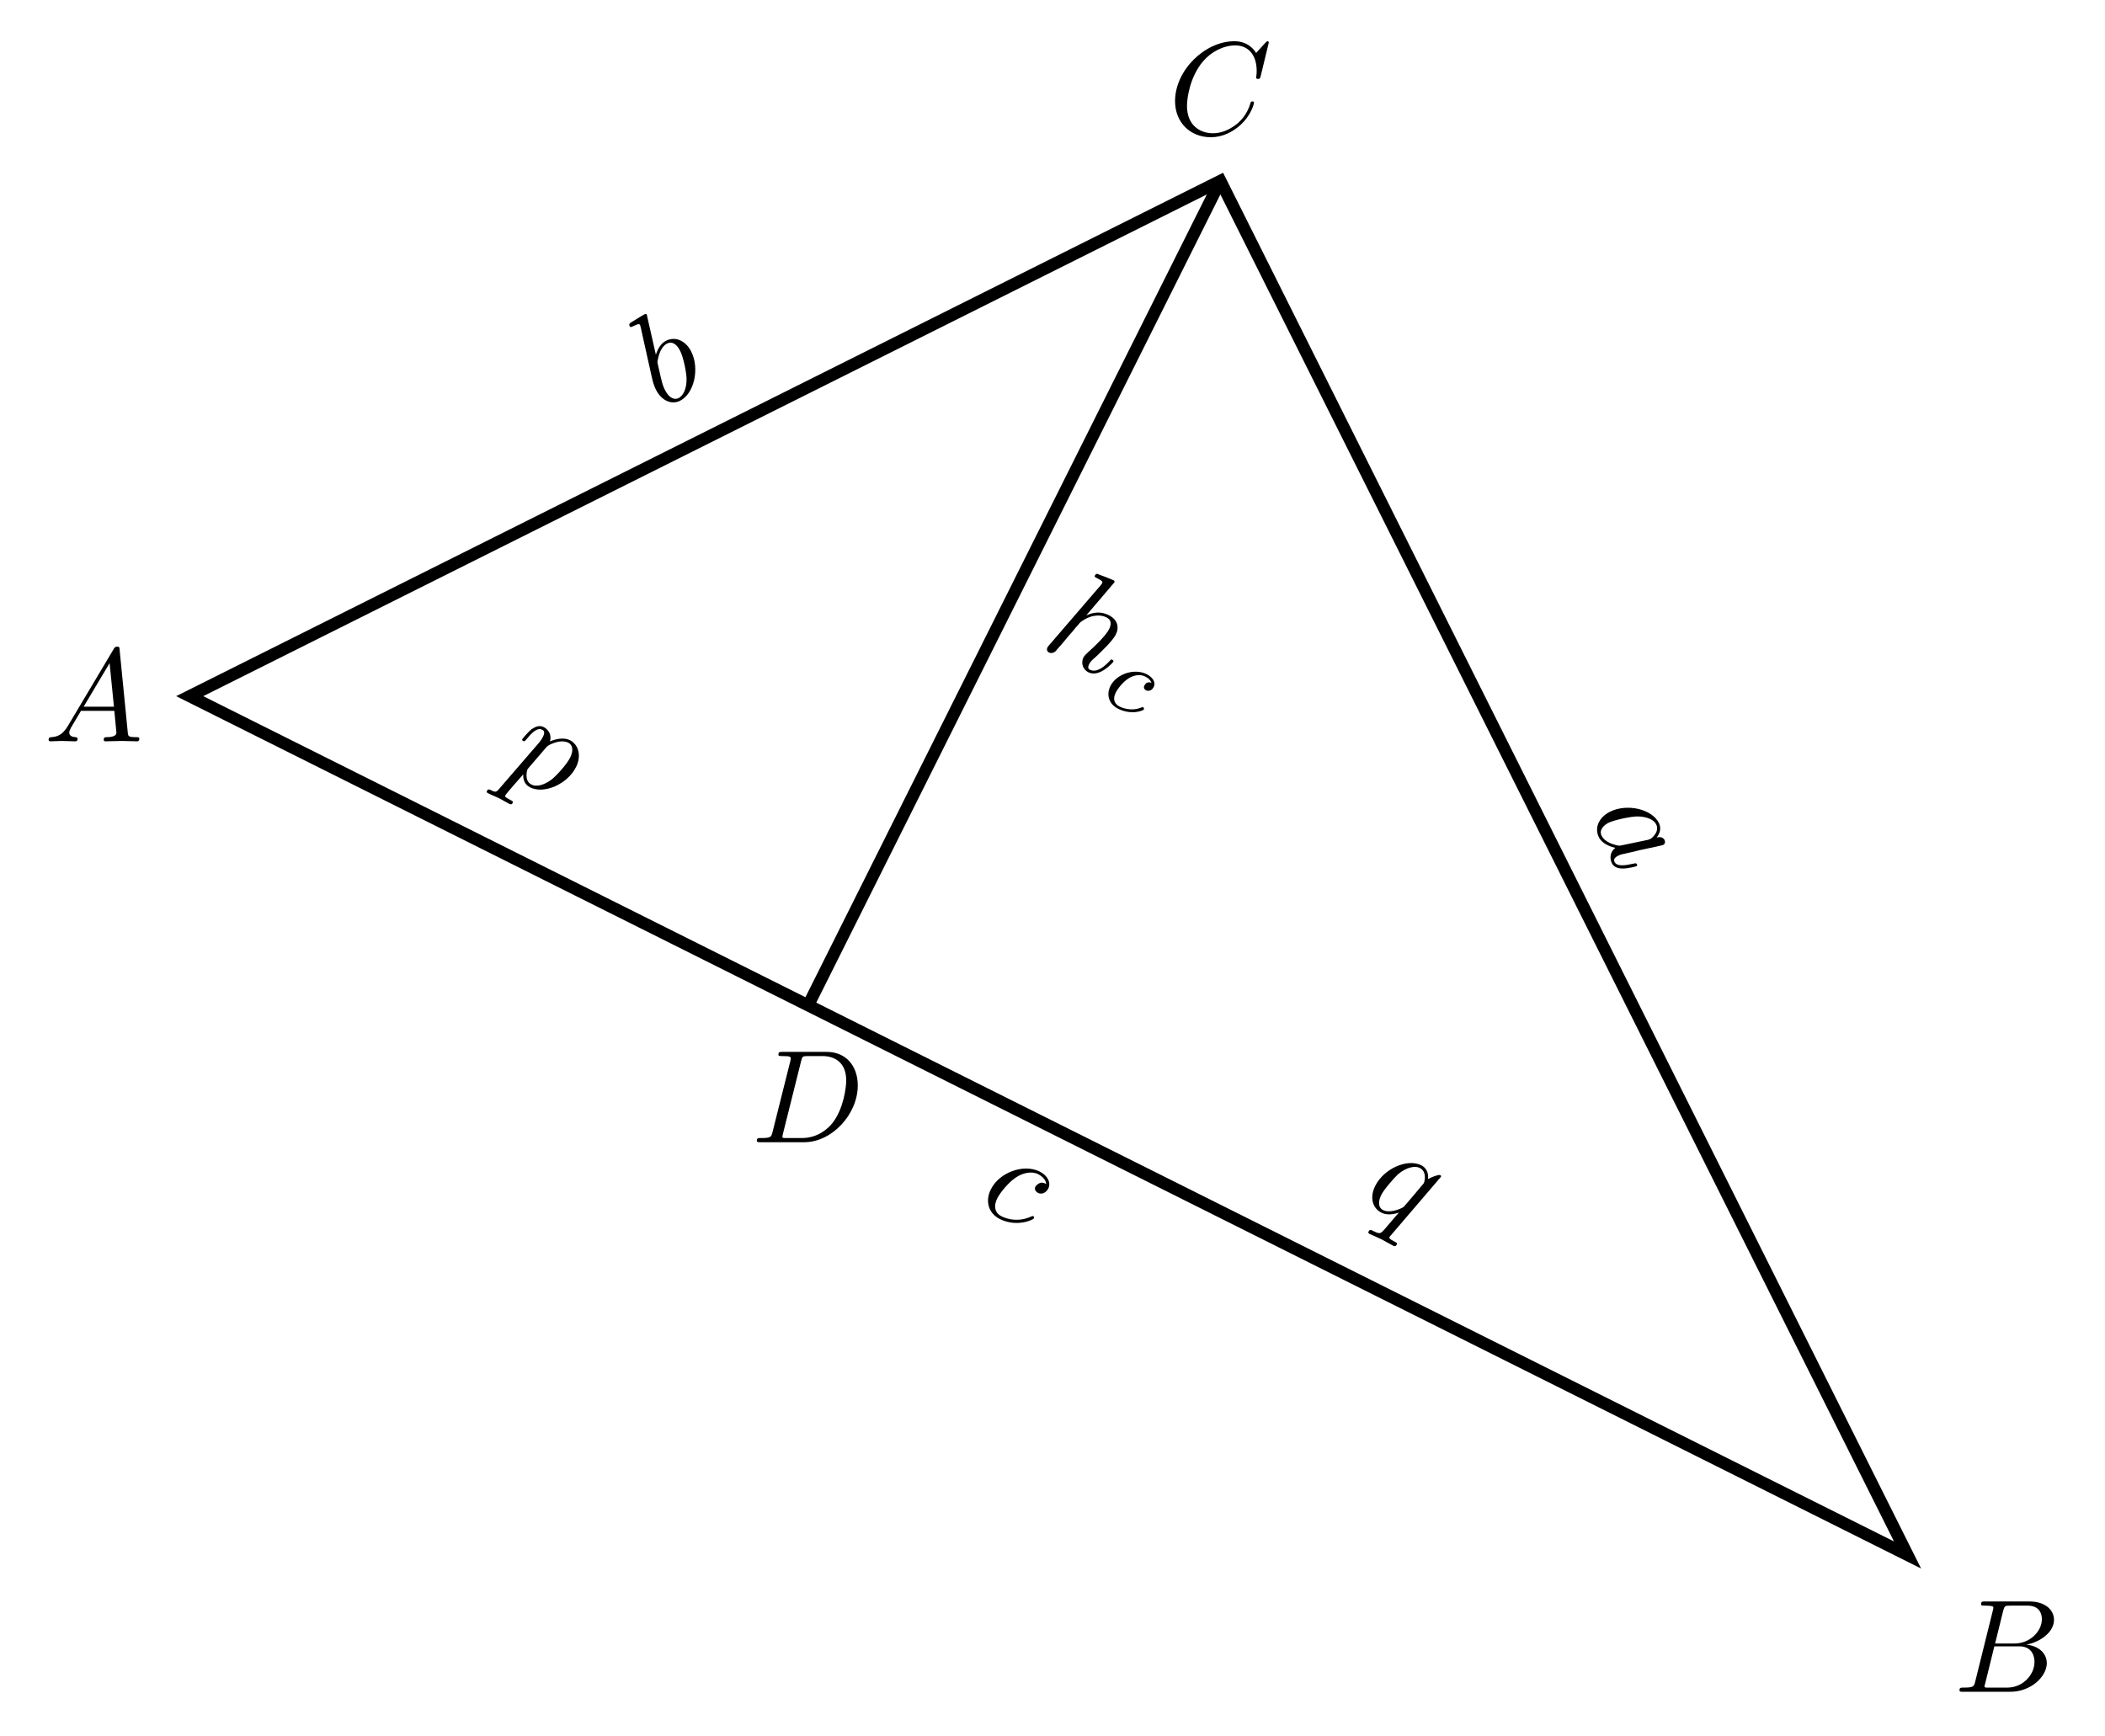
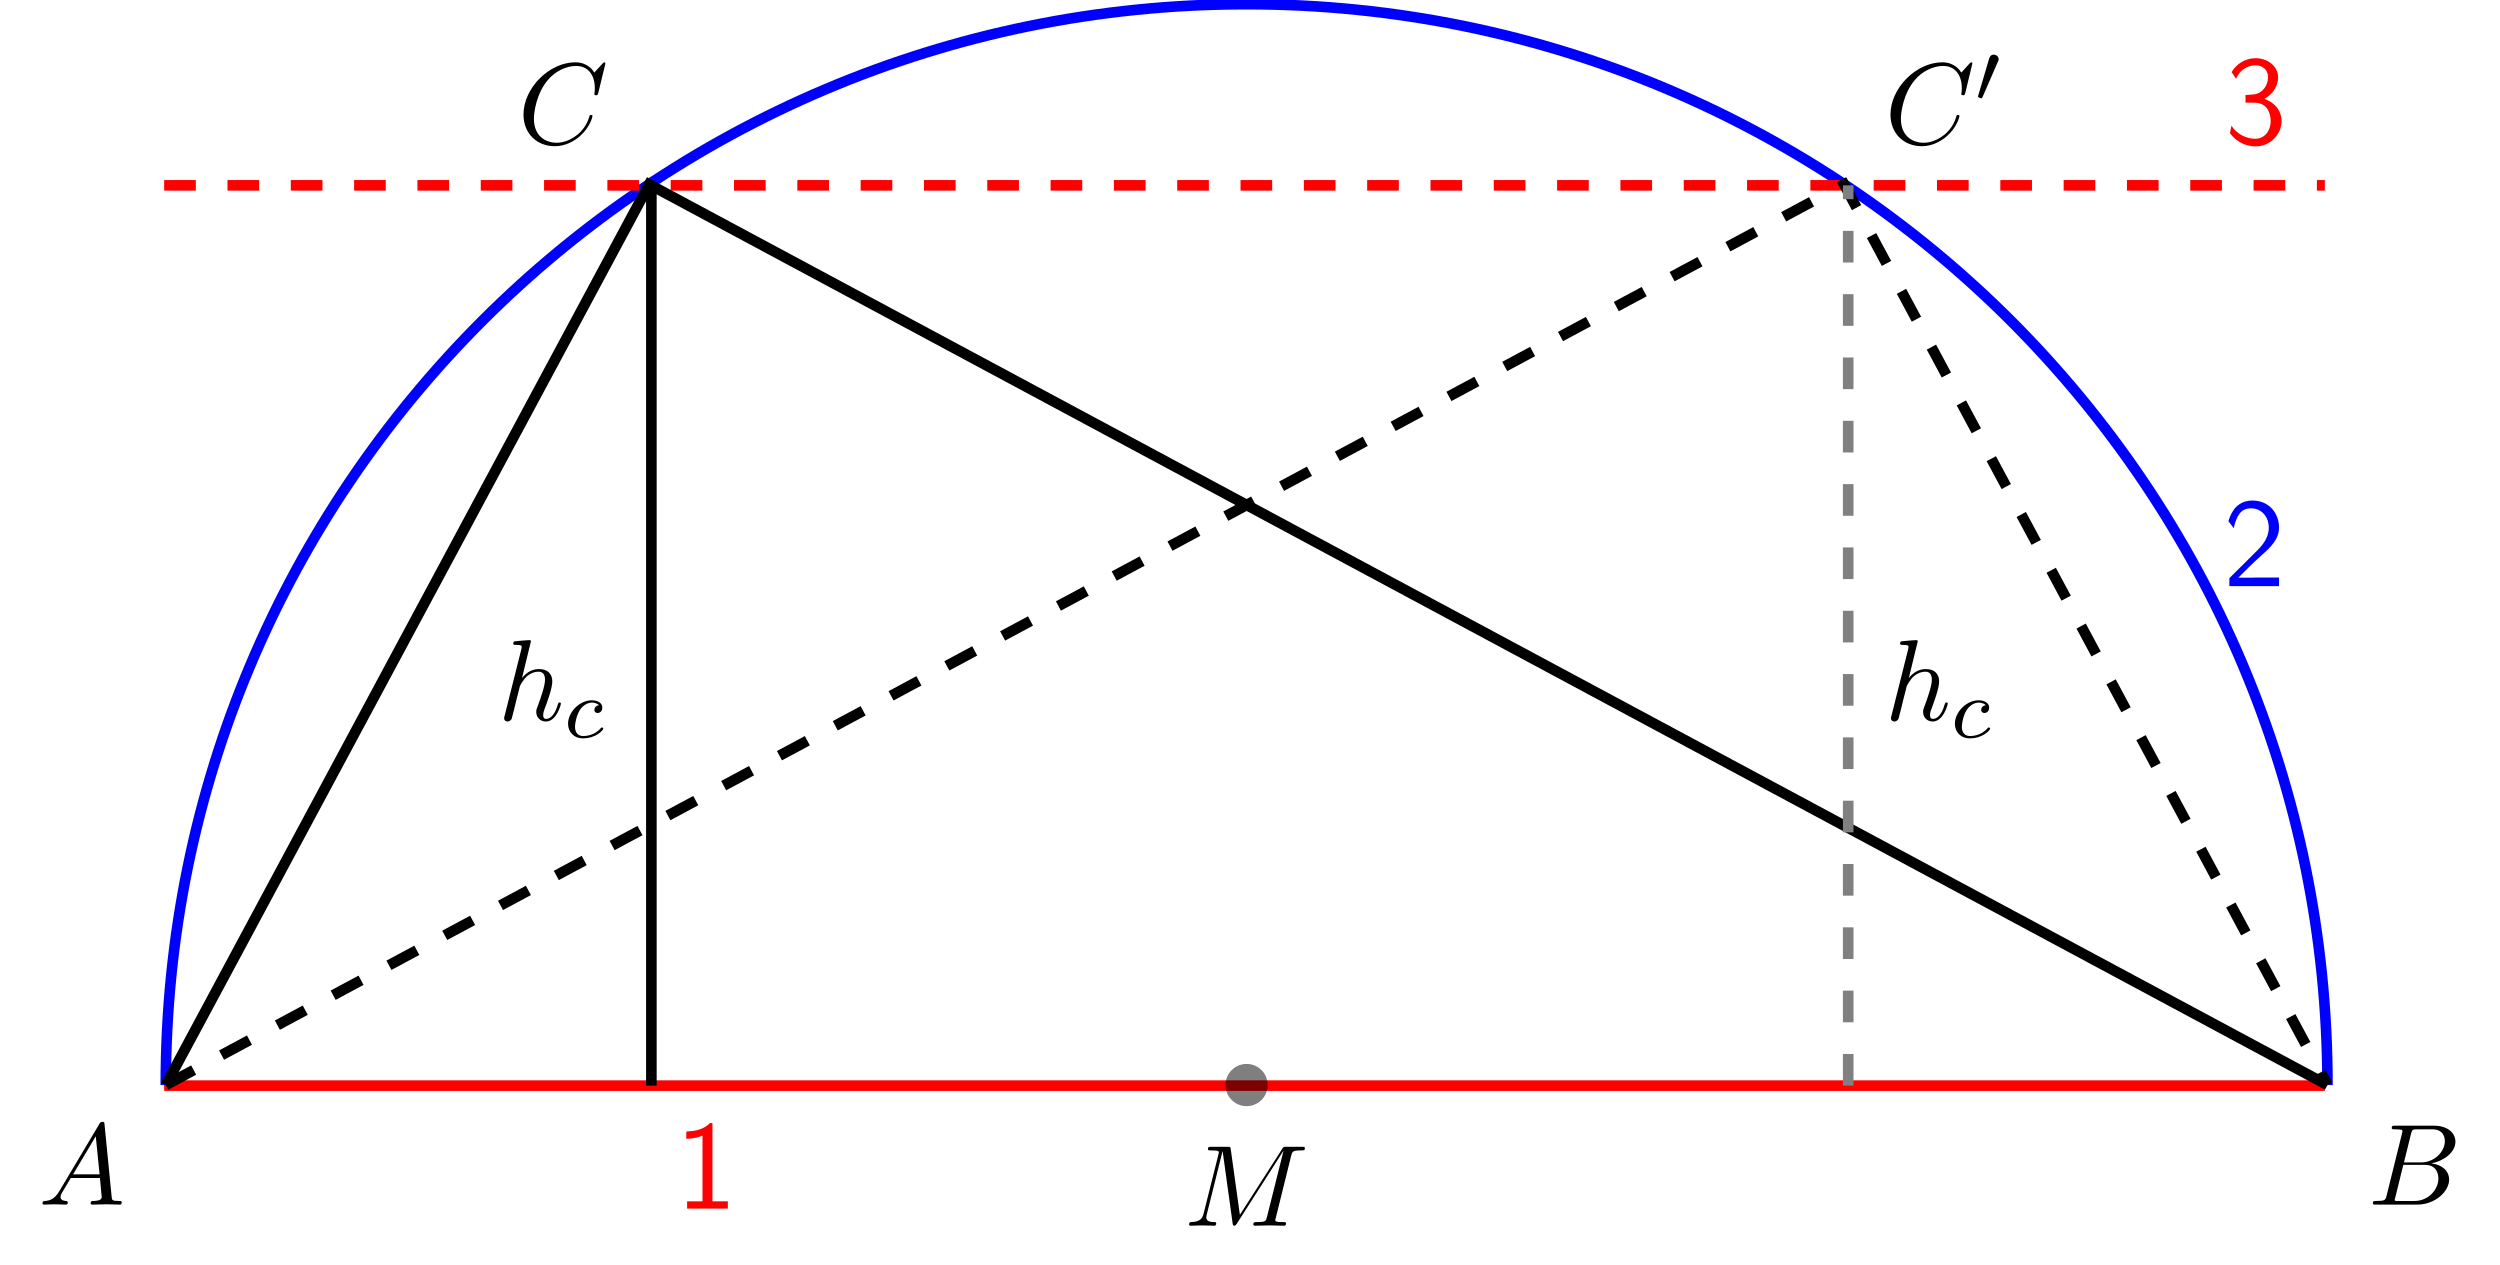
- <svg xmlns="http://www.w3.org/2000/svg" xmlns:xlink="http://www.w3.org/1999/xlink" width="173.678pt" height="143.237pt" viewBox="0 0 173.678 143.237" version="1.1">
+ <svg xmlns="http://www.w3.org/2000/svg" xmlns:xlink="http://www.w3.org/1999/xlink" width="236.04pt" height="119.364pt" viewBox="0 0 236.04 119.364" version="1.1">
  <defs>
    <g>
      <symbol overflow="visible" id="glyph0-0">
        <path style="stroke:none;" d="" />
      </symbol>
      <symbol overflow="visible" id="glyph0-1">
-         <path style="stroke:none;" d="M 8.281 -7.578 C 8.281 -7.609 8.266 -7.688 8.172 -7.688 C 8.141 -7.688 8.125 -7.672 8 -7.562 L 7.234 -6.719 C 7.141 -6.875 6.641 -7.688 5.438 -7.688 C 3 -7.688 0.547 -5.281 0.547 -2.75 C 0.547 -0.953 1.828 0.234 3.5 0.234 C 4.453 0.234 5.281 -0.203 5.859 -0.703 C 6.875 -1.594 7.062 -2.578 7.062 -2.625 C 7.062 -2.719 6.953 -2.719 6.922 -2.719 C 6.859 -2.719 6.812 -2.703 6.781 -2.625 C 6.688 -2.297 6.438 -1.531 5.688 -0.891 C 4.922 -0.281 4.25 -0.094 3.672 -0.094 C 2.688 -0.094 1.531 -0.672 1.531 -2.359 C 1.531 -2.984 1.766 -4.75 2.859 -6.031 C 3.516 -6.812 4.547 -7.344 5.516 -7.344 C 6.625 -7.344 7.281 -6.516 7.281 -5.25 C 7.281 -4.812 7.234 -4.797 7.234 -4.688 C 7.234 -4.578 7.359 -4.578 7.406 -4.578 C 7.547 -4.578 7.547 -4.609 7.609 -4.797 Z " />
+         <path style="stroke:none;" d="M 1.953 -1.25 C 1.516 -0.531 1.094 -0.375 0.609 -0.344 C 0.484 -0.328 0.375 -0.328 0.375 -0.125 C 0.375 -0.047 0.438 0 0.531 0 C 0.812 0 1.156 -0.031 1.469 -0.031 C 1.828 -0.031 2.203 0 2.547 0 C 2.625 0 2.766 0 2.766 -0.203 C 2.766 -0.328 2.656 -0.344 2.578 -0.344 C 2.328 -0.359 2.078 -0.453 2.078 -0.719 C 2.078 -0.844 2.141 -0.969 2.219 -1.125 L 3.047 -2.516 L 5.797 -2.516 C 5.812 -2.297 5.969 -0.812 5.969 -0.703 C 5.969 -0.375 5.406 -0.344 5.188 -0.344 C 5.031 -0.344 4.922 -0.344 4.922 -0.125 C 4.922 0 5.047 0 5.078 0 C 5.516 0 5.984 -0.031 6.438 -0.031 C 6.703 -0.031 7.391 0 7.672 0 C 7.734 0 7.859 0 7.859 -0.219 C 7.859 -0.344 7.75 -0.344 7.609 -0.344 C 6.938 -0.344 6.938 -0.422 6.906 -0.734 L 6.234 -7.547 C 6.219 -7.766 6.219 -7.812 6.031 -7.812 C 5.859 -7.812 5.812 -7.734 5.75 -7.625 Z M 3.266 -2.859 L 5.406 -6.453 L 5.766 -2.859 Z " />
      </symbol>
      <symbol overflow="visible" id="glyph0-2">
        <path style="stroke:none;" d="M 1.75 -0.844 C 1.641 -0.422 1.609 -0.344 0.75 -0.344 C 0.562 -0.344 0.453 -0.344 0.453 -0.125 C 0.453 0 0.562 0 0.75 0 L 4.641 0 C 6.375 0 7.656 -1.281 7.656 -2.359 C 7.656 -3.141 7.031 -3.781 5.969 -3.891 C 7.094 -4.094 8.25 -4.906 8.25 -5.938 C 8.25 -6.75 7.531 -7.453 6.219 -7.453 L 2.547 -7.453 C 2.344 -7.453 2.234 -7.453 2.234 -7.234 C 2.234 -7.109 2.328 -7.109 2.547 -7.109 C 2.562 -7.109 2.766 -7.109 2.953 -7.094 C 3.156 -7.062 3.25 -7.062 3.25 -6.922 C 3.25 -6.875 3.234 -6.844 3.203 -6.703 Z M 3.391 -3.984 L 4.062 -6.703 C 4.172 -7.078 4.188 -7.109 4.656 -7.109 L 6.062 -7.109 C 7.031 -7.109 7.25 -6.469 7.25 -5.984 C 7.25 -5.031 6.312 -3.984 4.984 -3.984 Z M 2.906 -0.344 C 2.75 -0.344 2.719 -0.344 2.656 -0.344 C 2.547 -0.359 2.516 -0.375 2.516 -0.453 C 2.516 -0.484 2.516 -0.516 2.578 -0.703 L 3.328 -3.75 L 5.391 -3.75 C 6.438 -3.75 6.641 -2.938 6.641 -2.469 C 6.641 -1.391 5.672 -0.344 4.391 -0.344 Z " />
      </symbol>
      <symbol overflow="visible" id="glyph0-3">
-         <path style="stroke:none;" d="M 1.953 -1.25 C 1.516 -0.531 1.094 -0.375 0.609 -0.344 C 0.484 -0.328 0.375 -0.328 0.375 -0.125 C 0.375 -0.047 0.438 0 0.531 0 C 0.812 0 1.156 -0.031 1.469 -0.031 C 1.828 -0.031 2.203 0 2.547 0 C 2.625 0 2.766 0 2.766 -0.203 C 2.766 -0.328 2.656 -0.344 2.578 -0.344 C 2.328 -0.359 2.078 -0.453 2.078 -0.719 C 2.078 -0.844 2.141 -0.969 2.219 -1.125 L 3.047 -2.516 L 5.797 -2.516 C 5.812 -2.297 5.969 -0.812 5.969 -0.703 C 5.969 -0.375 5.406 -0.344 5.188 -0.344 C 5.031 -0.344 4.922 -0.344 4.922 -0.125 C 4.922 0 5.047 0 5.078 0 C 5.516 0 5.984 -0.031 6.438 -0.031 C 6.703 -0.031 7.391 0 7.672 0 C 7.734 0 7.859 0 7.859 -0.219 C 7.859 -0.344 7.75 -0.344 7.609 -0.344 C 6.938 -0.344 6.938 -0.422 6.906 -0.734 L 6.234 -7.547 C 6.219 -7.766 6.219 -7.812 6.031 -7.812 C 5.859 -7.812 5.812 -7.734 5.75 -7.625 Z M 3.266 -2.859 L 5.406 -6.453 L 5.766 -2.859 Z " />
+         <path style="stroke:none;" d="M 10.094 -6.609 C 10.203 -7 10.219 -7.109 11.031 -7.109 C 11.281 -7.109 11.391 -7.109 11.391 -7.328 C 11.391 -7.453 11.281 -7.453 11.094 -7.453 L 9.656 -7.453 C 9.375 -7.453 9.359 -7.453 9.234 -7.234 L 5.25 -1.031 L 4.391 -7.203 C 4.359 -7.453 4.344 -7.453 4.062 -7.453 L 2.562 -7.453 C 2.359 -7.453 2.234 -7.453 2.234 -7.234 C 2.234 -7.109 2.328 -7.109 2.547 -7.109 C 2.688 -7.109 2.891 -7.094 3.016 -7.094 C 3.203 -7.062 3.266 -7.031 3.266 -6.922 C 3.266 -6.875 3.25 -6.844 3.219 -6.703 L 1.828 -1.156 C 1.719 -0.719 1.531 -0.375 0.656 -0.344 C 0.594 -0.344 0.453 -0.328 0.453 -0.125 C 0.453 -0.031 0.531 0 0.609 0 C 0.953 0 1.344 -0.031 1.703 -0.031 C 2.078 -0.031 2.469 0 2.828 0 C 2.875 0 3.016 0 3.016 -0.219 C 3.016 -0.344 2.906 -0.344 2.828 -0.344 C 2.203 -0.344 2.078 -0.562 2.078 -0.812 C 2.078 -0.891 2.094 -0.953 2.125 -1.062 L 3.609 -7.016 L 3.625 -7.016 L 4.562 -0.25 C 4.578 -0.125 4.594 0 4.719 0 C 4.844 0 4.906 -0.125 4.969 -0.203 L 9.375 -7.094 L 7.812 -0.844 C 7.703 -0.422 7.688 -0.344 6.828 -0.344 C 6.641 -0.344 6.516 -0.344 6.516 -0.125 C 6.516 0 6.656 0 6.688 0 C 6.984 0 7.734 -0.031 8.031 -0.031 C 8.484 -0.031 8.953 0 9.406 0 C 9.469 0 9.609 0 9.609 -0.219 C 9.609 -0.344 9.516 -0.344 9.297 -0.344 C 8.906 -0.344 8.594 -0.344 8.594 -0.531 C 8.594 -0.578 8.594 -0.594 8.656 -0.797 Z " />
      </symbol>
      <symbol overflow="visible" id="glyph0-4">
-         <path style="stroke:none;" d="M 1.734 -0.844 C 1.625 -0.422 1.609 -0.344 0.734 -0.344 C 0.562 -0.344 0.438 -0.344 0.438 -0.125 C 0.438 0 0.531 0 0.734 0 L 4.359 0 C 6.625 0 8.766 -2.297 8.766 -4.688 C 8.766 -6.234 7.844 -7.453 6.203 -7.453 L 2.547 -7.453 C 2.328 -7.453 2.219 -7.453 2.219 -7.234 C 2.219 -7.109 2.312 -7.109 2.531 -7.109 C 2.672 -7.109 2.875 -7.094 3 -7.094 C 3.172 -7.062 3.234 -7.031 3.234 -6.922 C 3.234 -6.875 3.234 -6.844 3.203 -6.703 Z M 4.094 -6.703 C 4.188 -7.078 4.203 -7.109 4.672 -7.109 L 5.844 -7.109 C 6.922 -7.109 7.812 -6.531 7.812 -5.094 C 7.812 -4.562 7.609 -2.766 6.672 -1.578 C 6.359 -1.172 5.5 -0.344 4.156 -0.344 L 2.922 -0.344 C 2.766 -0.344 2.75 -0.344 2.688 -0.344 C 2.578 -0.359 2.547 -0.375 2.547 -0.453 C 2.547 -0.484 2.547 -0.516 2.594 -0.703 Z " />
+         <path style="stroke:none;" d="M 3.125 -7.453 C 3.125 -7.453 3.125 -7.562 2.984 -7.562 C 2.734 -7.562 1.938 -7.484 1.656 -7.453 C 1.578 -7.453 1.453 -7.438 1.453 -7.234 C 1.453 -7.109 1.547 -7.109 1.719 -7.109 C 2.234 -7.109 2.25 -7.031 2.25 -6.922 L 2.219 -6.703 L 0.641 -0.422 C 0.594 -0.266 0.594 -0.25 0.594 -0.188 C 0.594 0.062 0.812 0.125 0.922 0.125 C 1.094 0.125 1.266 -0.016 1.312 -0.156 L 1.531 -1 L 1.766 -1.969 C 1.828 -2.219 1.891 -2.453 1.953 -2.703 C 1.969 -2.766 2.062 -3.125 2.078 -3.203 C 2.109 -3.297 2.438 -3.906 2.812 -4.203 C 3.047 -4.375 3.391 -4.578 3.859 -4.578 C 4.328 -4.578 4.453 -4.203 4.453 -3.812 C 4.453 -3.234 4.031 -2.047 3.781 -1.375 C 3.688 -1.125 3.625 -1 3.625 -0.781 C 3.625 -0.266 4.016 0.125 4.531 0.125 C 5.547 0.125 5.953 -1.469 5.953 -1.562 C 5.953 -1.672 5.859 -1.672 5.828 -1.672 C 5.719 -1.672 5.719 -1.641 5.656 -1.469 C 5.5 -0.891 5.141 -0.125 4.547 -0.125 C 4.359 -0.125 4.281 -0.234 4.281 -0.484 C 4.281 -0.75 4.391 -1.016 4.484 -1.25 C 4.656 -1.719 5.141 -3.016 5.141 -3.656 C 5.141 -4.359 4.719 -4.828 3.891 -4.828 C 3.203 -4.828 2.688 -4.484 2.281 -3.984 Z " />
+       </symbol>
+       <symbol overflow="visible" id="glyph0-5">
+         <path style="stroke:none;" d="M 8.281 -7.578 C 8.281 -7.609 8.266 -7.688 8.172 -7.688 C 8.141 -7.688 8.125 -7.672 8 -7.562 L 7.234 -6.719 C 7.141 -6.875 6.641 -7.688 5.438 -7.688 C 3 -7.688 0.547 -5.281 0.547 -2.75 C 0.547 -0.953 1.828 0.234 3.5 0.234 C 4.453 0.234 5.281 -0.203 5.859 -0.703 C 6.875 -1.594 7.062 -2.578 7.062 -2.625 C 7.062 -2.719 6.953 -2.719 6.922 -2.719 C 6.859 -2.719 6.812 -2.703 6.781 -2.625 C 6.688 -2.297 6.438 -1.531 5.688 -0.891 C 4.922 -0.281 4.25 -0.094 3.672 -0.094 C 2.688 -0.094 1.531 -0.672 1.531 -2.359 C 1.531 -2.984 1.766 -4.75 2.859 -6.031 C 3.516 -6.812 4.547 -7.344 5.516 -7.344 C 6.625 -7.344 7.281 -6.516 7.281 -5.25 C 7.281 -4.812 7.234 -4.797 7.234 -4.688 C 7.234 -4.578 7.359 -4.578 7.406 -4.578 C 7.547 -4.578 7.547 -4.609 7.609 -4.797 Z " />
      </symbol>
      <symbol overflow="visible" id="glyph1-0">
        <path style="stroke:none;" d="" />
      </symbol>
      <symbol overflow="visible" id="glyph1-1">
-         <path style="stroke:none;" d="M 5.5 1.797 C 5.781 1.438 5.906 1.031 5.688 0.578 C 5.109 -0.562 3.078 -1.047 1.656 -0.344 C 0.734 0.125 0.359 0.984 0.734 1.75 C 0.828 1.953 1.125 2.406 2.094 2.641 C 1.719 2.922 1.578 3.438 1.812 3.906 C 1.984 4.234 2.312 4.344 2.719 4.344 C 3.156 4.344 3.812 4.172 3.828 4.156 C 3.938 4.109 3.891 4.016 3.875 3.984 C 3.812 3.891 3.766 3.906 3.609 3.938 C 2.906 4.094 2.234 4.203 2.031 3.797 C 1.906 3.547 2.141 3.375 2.344 3.281 C 2.547 3.172 2.656 3.172 3.125 3.062 C 3.594 2.953 3.703 2.938 4.109 2.828 L 5.641 2.5 C 5.969 2.422 5.984 2.422 6.031 2.406 C 6.203 2.312 6.234 2.156 6.156 1.984 C 6.031 1.75 5.734 1.703 5.5 1.797 Z M 2.656 2.422 C 2.453 2.469 2.438 2.469 2.203 2.422 C 1.453 2.25 1.109 1.922 0.969 1.641 C 0.719 1.156 1.172 0.75 1.547 0.562 C 2.047 0.328 3.422 0.031 3.969 0.047 C 4.703 0.062 5.281 0.312 5.469 0.703 C 5.781 1.328 5.062 1.859 5.016 1.891 C 4.953 1.922 4.859 1.938 4.828 1.969 Z " />
+         <path style="stroke:none;" d="M 3.266 -3.047 C 2.938 -3.016 2.828 -2.766 2.828 -2.609 C 2.828 -2.375 3.031 -2.312 3.141 -2.312 C 3.172 -2.312 3.578 -2.344 3.578 -2.828 C 3.578 -3.312 3.062 -3.516 2.578 -3.516 C 1.453 -3.516 0.344 -2.422 0.344 -1.297 C 0.344 -0.547 0.875 0.078 1.75 0.078 C 3.016 0.078 3.672 -0.719 3.672 -0.828 C 3.672 -0.906 3.594 -0.953 3.547 -0.953 C 3.5 -0.953 3.469 -0.938 3.438 -0.891 C 2.812 -0.141 1.906 -0.141 1.766 -0.141 C 1.344 -0.141 1 -0.406 1 -1.016 C 1 -1.359 1.156 -2.203 1.531 -2.703 C 1.875 -3.141 2.281 -3.297 2.594 -3.297 C 2.688 -3.297 3.047 -3.281 3.266 -3.047 Z " />
      </symbol>
      <symbol overflow="visible" id="glyph2-0">
        <path style="stroke:none;" d="" />
      </symbol>
      <symbol overflow="visible" id="glyph2-1">
-         <path style="stroke:none;" d="M -1 -7.844 C -1 -7.844 -1.047 -7.938 -1.172 -7.875 C -1.391 -7.766 -2.078 -7.328 -2.312 -7.188 C -2.391 -7.141 -2.5 -7.062 -2.406 -6.875 C -2.344 -6.766 -2.25 -6.828 -2.109 -6.891 C -1.641 -7.125 -1.594 -7.062 -1.547 -6.969 C -1.516 -6.906 -1.438 -6.531 -1.391 -6.297 L -0.594 -2.719 C -0.469 -2.172 -0.406 -2 -0.25 -1.656 C 0.219 -0.734 1.047 -0.375 1.75 -0.734 C 2.906 -1.312 3.375 -3.375 2.672 -4.781 C 2.234 -5.672 1.375 -6.078 0.594 -5.688 C 0.156 -5.469 -0.109 -4.984 -0.25 -4.531 Z M -0.078 -3.688 C -0.125 -3.922 -0.141 -3.953 -0.094 -4.094 C 0.062 -4.969 0.422 -5.328 0.672 -5.453 C 1.047 -5.641 1.438 -5.469 1.75 -4.859 C 2.047 -4.266 2.281 -3 2.281 -2.547 C 2.297 -1.734 2.016 -1.156 1.625 -0.953 C 1.312 -0.797 0.859 -0.906 0.5 -1.625 C 0.406 -1.797 0.312 -2 0.156 -2.672 Z " />
+         <path style="stroke:none;" d="M 2.109 -3.781 C 2.156 -3.875 2.188 -3.938 2.188 -4.016 C 2.188 -4.281 1.938 -4.453 1.719 -4.453 C 1.406 -4.453 1.312 -4.172 1.281 -4.062 L 0.266 -0.625 C 0.234 -0.531 0.234 -0.516 0.234 -0.5 C 0.234 -0.438 0.281 -0.422 0.359 -0.391 C 0.516 -0.328 0.531 -0.328 0.547 -0.328 C 0.562 -0.328 0.609 -0.328 0.672 -0.469 Z " />
      </symbol>
      <symbol overflow="visible" id="glyph3-0">
        <path style="stroke:none;" d="" />
      </symbol>
      <symbol overflow="visible" id="glyph3-1">
-         <path style="stroke:none;" d="M 6.156 -5.281 C 6.156 -5.281 6.203 -5.391 6.078 -5.453 C 5.844 -5.562 5.109 -5.844 4.844 -5.938 C 4.75 -5.984 4.641 -6.031 4.547 -5.844 C 4.484 -5.734 4.578 -5.688 4.719 -5.625 C 5.203 -5.391 5.188 -5.297 5.141 -5.203 L 5.016 -5.031 L 0.766 -0.094 C 0.672 0.016 0.656 0.047 0.625 0.094 C 0.516 0.328 0.672 0.484 0.766 0.516 C 0.922 0.594 1.125 0.547 1.266 0.438 L 1.828 -0.203 L 2.484 -0.984 C 2.641 -1.156 2.812 -1.344 2.969 -1.562 C 3.031 -1.594 3.25 -1.891 3.297 -1.938 C 3.375 -2.031 3.938 -2.422 4.422 -2.5 C 4.703 -2.547 5.094 -2.594 5.516 -2.375 C 5.938 -2.172 5.891 -1.781 5.719 -1.422 C 5.453 -0.891 4.547 -0.016 4 0.469 C 3.812 0.656 3.703 0.734 3.594 0.922 C 3.375 1.391 3.547 1.906 4 2.141 C 4.922 2.609 6.016 1.344 6.062 1.281 C 6.109 1.172 6 1.125 5.984 1.109 C 5.875 1.062 5.859 1.094 5.75 1.219 C 5.328 1.672 4.688 2.203 4.141 1.938 C 3.969 1.844 3.953 1.719 4.062 1.484 C 4.172 1.25 4.391 1.062 4.594 0.891 C 4.953 0.547 5.984 -0.406 6.266 -0.969 C 6.578 -1.594 6.406 -2.219 5.672 -2.578 C 5.047 -2.891 4.422 -2.828 3.828 -2.547 Z " />
+         <path style="stroke:none;" d="M 3.516 -8.078 L 3.281 -8.078 C 3.094 -7.891 2.516 -7.328 1.234 -7.297 C 1.062 -7.297 1.047 -7.297 1.047 -7.078 L 1.047 -6.594 C 1.781 -6.594 2.328 -6.781 2.578 -6.891 L 2.578 -0.688 L 1.125 -0.688 L 1.125 0 L 4.969 0 L 4.969 -0.688 L 3.516 -0.688 Z " />
      </symbol>
-       <symbol overflow="visible" id="glyph4-0">
-         <path style="stroke:none;" d="" />
+       <symbol overflow="visible" id="glyph3-2">
+         <path style="stroke:none;" d="M 0.578 -0.75 L 0.578 0 L 5.266 0 L 5.266 -0.812 L 3.125 -0.812 C 2.984 -0.812 2.844 -0.797 2.703 -0.797 L 1.422 -0.797 C 1.734 -1.125 2.844 -2.219 3.625 -2.922 C 4.5 -3.688 5.266 -4.438 5.266 -5.531 C 5.266 -6.859 4.344 -8.078 2.766 -8.078 C 1.469 -8.078 0.812 -7.234 0.484 -6.125 C 0.875 -5.641 0.875 -5.625 0.984 -5.469 C 1.281 -6.75 1.719 -7.344 2.609 -7.344 C 3.641 -7.344 4.297 -6.531 4.297 -5.516 C 4.297 -4.891 4.047 -4.203 3.25 -3.406 Z " />
      </symbol>
-       <symbol overflow="visible" id="glyph4-1">
-         <path style="stroke:none;" d="M 4.297 -1.281 C 3.984 -1.406 3.797 -1.219 3.719 -1.062 C 3.609 -0.875 3.75 -0.703 3.859 -0.656 C 3.875 -0.641 4.281 -0.5 4.484 -0.938 C 4.703 -1.375 4.328 -1.781 3.891 -2 C 2.875 -2.5 1.406 -2.016 0.906 -1 C 0.578 -0.328 0.75 0.453 1.547 0.859 C 2.688 1.422 3.625 1 3.672 0.922 C 3.703 0.844 3.656 0.75 3.609 0.734 C 3.562 0.719 3.531 0.719 3.484 0.75 C 2.578 1.125 1.781 0.734 1.656 0.672 C 1.266 0.469 1.078 0.094 1.344 -0.453 C 1.5 -0.781 2.016 -1.469 2.594 -1.75 C 3.094 -1.984 3.516 -1.938 3.781 -1.797 C 3.891 -1.75 4.203 -1.578 4.297 -1.281 Z " />
-       </symbol>
-       <symbol overflow="visible" id="glyph5-0">
-         <path style="stroke:none;" d="" />
-       </symbol>
-       <symbol overflow="visible" id="glyph5-1">
-         <path style="stroke:none;" d="M -0.156 1.406 C -0.406 1.703 -0.469 1.766 -0.875 1.547 C -1 1.484 -1.109 1.438 -1.203 1.625 C -1.234 1.703 -1.203 1.766 -1.125 1.797 C -0.859 1.938 -0.562 2.047 -0.297 2.172 C 0.031 2.328 0.344 2.531 0.656 2.688 C 0.719 2.719 0.844 2.781 0.938 2.578 C 0.984 2.484 0.875 2.438 0.734 2.359 C 0.25 2.125 0.281 2.047 0.328 1.969 C 0.391 1.844 1.609 0.453 1.797 0.25 C 1.781 0.594 1.859 1.078 2.375 1.328 C 3.5 1.891 5.438 1.078 6.156 -0.359 C 6.609 -1.266 6.375 -2.203 5.641 -2.578 C 5.141 -2.812 4.516 -2.688 4 -2.469 C 4.172 -3.047 3.844 -3.469 3.484 -3.656 C 3.031 -3.875 2.672 -3.578 2.469 -3.469 C 2.156 -3.203 1.734 -2.688 1.719 -2.656 C 1.672 -2.562 1.766 -2.516 1.781 -2.516 C 1.875 -2.453 1.891 -2.453 2.062 -2.641 C 2.562 -3.266 3 -3.625 3.344 -3.438 C 3.516 -3.359 3.609 -3.234 3.422 -2.844 C 3.312 -2.625 3.219 -2.531 3.109 -2.375 Z M 3.688 -1.969 C 3.875 -2.203 4.281 -2.328 4.531 -2.406 C 5.016 -2.531 5.328 -2.453 5.5 -2.375 C 5.891 -2.172 5.953 -1.719 5.672 -1.141 C 5.375 -0.547 4.5 0.391 4.141 0.672 C 3.453 1.188 2.844 1.281 2.484 1.094 C 1.844 0.781 2.125 -0.094 2.141 -0.156 C 2.156 -0.172 2.172 -0.188 2.234 -0.281 Z " />
-       </symbol>
-       <symbol overflow="visible" id="glyph6-0">
-         <path style="stroke:none;" d="" />
-       </symbol>
-       <symbol overflow="visible" id="glyph6-1">
-         <path style="stroke:none;" d="M 6.547 -2 C 6.562 -2.047 6.562 -2.109 6.484 -2.141 C 6.375 -2.203 5.797 -2 5.484 -1.812 C 5.547 -2.453 5.234 -2.797 4.922 -2.953 C 3.766 -3.531 1.828 -2.672 1.125 -1.25 C 0.641 -0.297 0.906 0.594 1.625 0.953 C 2.047 1.172 2.547 1.125 3.078 0.953 C 2.812 1.234 1.844 2.406 1.766 2.469 C 1.531 2.703 1.453 2.719 0.891 2.438 C 0.766 2.375 0.672 2.328 0.578 2.516 C 0.562 2.531 0.516 2.641 0.641 2.703 C 0.969 2.859 1.312 3 1.641 3.156 C 1.969 3.328 2.297 3.531 2.641 3.703 C 2.688 3.719 2.812 3.781 2.906 3.578 C 2.969 3.469 2.859 3.422 2.719 3.344 C 2.234 3.109 2.266 3.031 2.312 2.953 C 2.344 2.891 2.406 2.844 2.469 2.766 Z M 1.781 0.75 C 1.188 0.453 1.531 -0.312 1.609 -0.484 C 1.844 -0.953 2.656 -1.891 3.016 -2.219 C 3.688 -2.781 4.391 -2.938 4.797 -2.734 C 5.438 -2.406 5.172 -1.562 5.141 -1.484 C 5.109 -1.438 3.516 0.453 3.469 0.484 C 3.188 0.672 2.328 1.016 1.781 0.75 Z " />
-       </symbol>
-       <symbol overflow="visible" id="glyph7-0">
-         <path style="stroke:none;" d="" />
-       </symbol>
-       <symbol overflow="visible" id="glyph7-1">
-         <path style="stroke:none;" d="M 5.75 -1.781 C 5.578 -1.859 5.453 -1.922 5.25 -1.875 C 5.016 -1.781 4.906 -1.625 4.859 -1.562 C 4.75 -1.328 4.891 -1.141 5.078 -1.047 C 5.344 -0.906 5.719 -1.016 5.922 -1.406 C 6.156 -1.875 5.891 -2.469 5.203 -2.812 C 3.875 -3.469 1.875 -2.734 1.188 -1.344 C 0.734 -0.469 0.906 0.594 1.922 1.109 C 3.328 1.812 4.672 1.172 4.734 1.062 C 4.75 1 4.75 0.906 4.688 0.875 C 4.641 0.859 4.609 0.859 4.5 0.906 C 3.266 1.484 2.188 0.953 2.078 0.891 C 1.453 0.594 1.422 -0.031 1.719 -0.609 C 1.922 -1.016 2.594 -1.875 3.219 -2.297 C 3.797 -2.703 4.547 -2.859 5.078 -2.594 C 5.422 -2.422 5.734 -2.109 5.75 -1.781 Z " />
+       <symbol overflow="visible" id="glyph3-3">
+         <path style="stroke:none;" d="M 1.062 -6.125 C 1.359 -6.891 2.094 -7.406 2.891 -7.406 C 3.5 -7.406 4.078 -7.047 4.078 -6.281 C 4.078 -5.469 3.531 -4.812 2.875 -4.672 C 2.828 -4.656 2.062 -4.609 1.953 -4.594 L 1.953 -3.875 L 2.797 -3.875 C 4.031 -3.875 4.328 -2.828 4.328 -2.156 C 4.328 -1.188 3.734 -0.469 2.875 -0.469 C 2.109 -0.469 1.172 -0.844 0.625 -1.703 L 0.484 -1 C 1.266 0.062 2.312 0.25 2.906 0.25 C 4.297 0.25 5.359 -0.891 5.359 -2.156 C 5.359 -3.078 4.75 -3.891 3.734 -4.234 C 4.562 -4.688 5.031 -5.484 5.031 -6.281 C 5.031 -7.297 4.062 -8.078 2.906 -8.078 C 1.953 -8.078 1.094 -7.547 0.641 -6.766 Z " />
      </symbol>
    </g>
  </defs>
  <g id="surface1">
+     <path style="fill:none;stroke-width:1;stroke-linecap:butt;stroke-linejoin:miter;stroke:rgb(100%,0%,0%);stroke-opacity:1;stroke-miterlimit:10;" d="M -102.2 -0.054 L 101.8 -0.054 " transform="matrix(1,0,0,-1,117.7,102.446)" />
+     <path style="fill:none;stroke-width:1;stroke-linecap:butt;stroke-linejoin:miter;stroke:rgb(0%,0%,100%);stroke-opacity:1;stroke-miterlimit:10;" d="M 102.05 0.001 C 102.05 56.36 56.359 102.048 -0.001 102.048 C -56.36 102.048 -102.048 56.36 -102.048 0.001 " transform="matrix(1,0,0,-1,117.7,102.446)" />
+     <path style="fill:none;stroke-width:1;stroke-linecap:butt;stroke-linejoin:miter;stroke:rgb(100%,0%,0%);stroke-opacity:1;stroke-dasharray:2.989,2.989;stroke-miterlimit:10;" d="M -102.2 84.946 L 101.8 84.946 " transform="matrix(1,0,0,-1,117.7,102.446)" />
+     <path style=" stroke:none;fill-rule:nonzero;fill:rgb(0%,0%,0%);fill-opacity:0.5;" d="M 119.691 102.445 C 119.691 101.344 118.801 100.453 117.699 100.453 C 116.598 100.453 115.707 101.344 115.707 102.445 C 115.707 103.547 116.598 104.438 117.699 104.438 C 118.801 104.438 119.691 103.547 119.691 102.445 Z " />
+     <path style="fill:none;stroke-width:1;stroke-linecap:butt;stroke-linejoin:miter;stroke:rgb(0%,0%,0%);stroke-opacity:1;stroke-miterlimit:10;" d="M -102.048 0.001 L -56.411 85.04 L 102.05 0.001 " transform="matrix(1,0,0,-1,117.7,102.446)" />
+     <path style="fill:none;stroke-width:1;stroke-linecap:butt;stroke-linejoin:miter;stroke:rgb(0%,0%,0%);stroke-opacity:1;stroke-dasharray:2.989,2.989;stroke-miterlimit:10;" d="M -102.048 0.001 L 56.409 85.04 L 102.05 0.001 " transform="matrix(1,0,0,-1,117.7,102.446)" />
+     <path style="fill:none;stroke-width:1;stroke-linecap:butt;stroke-linejoin:miter;stroke:rgb(0%,0%,0%);stroke-opacity:1;stroke-miterlimit:10;" d="M -56.2 -0.054 L -56.2 84.946 " transform="matrix(1,0,0,-1,117.7,102.446)" />
+     <path style="fill:none;stroke-width:1;stroke-linecap:butt;stroke-linejoin:miter;stroke:rgb(50%,50%,50%);stroke-opacity:1;stroke-dasharray:2.989,2.989;stroke-miterlimit:10;" d="M 56.8 -0.054 L 56.8 84.946 " transform="matrix(1,0,0,-1,117.7,102.446)" />
    <g style="fill:rgb(0%,0%,0%);fill-opacity:1;">
-       <use xlink:href="#glyph0-1" x="96.404" y="11.09" />
+       <use xlink:href="#glyph0-1" x="3.636" y="113.735" />
    </g>
    <g style="fill:rgb(0%,0%,0%);fill-opacity:1;">
-       <use xlink:href="#glyph0-2" x="161.22" y="139.601" />
+       <use xlink:href="#glyph0-2" x="223.582" y="113.735" />
    </g>
    <g style="fill:rgb(0%,0%,0%);fill-opacity:1;">
-       <use xlink:href="#glyph0-3" x="3.636" y="61.172" />
+       <use xlink:href="#glyph0-3" x="111.814" y="115.728" />
    </g>
    <g style="fill:rgb(0%,0%,0%);fill-opacity:1;">
-       <use xlink:href="#glyph0-4" x="62.007" y="94.252" />
-     </g>
-     <path style="fill:none;stroke-width:1;stroke-linecap:butt;stroke-linejoin:miter;stroke:rgb(0%,0%,0%);stroke-opacity:1;stroke-miterlimit:10;" d="M 56.695 -113.388 L -0.001 -0.001 L -85.04 -42.52 Z " transform="matrix(1,0,0,-1,100.692,14.925)" />
-     <g style="fill:rgb(0%,0%,0%);fill-opacity:1;">
-       <use xlink:href="#glyph1-1" x="131.18" y="67.324" />
+       <use xlink:href="#glyph0-4" x="47.005" y="67.998" />
    </g>
    <g style="fill:rgb(0%,0%,0%);fill-opacity:1;">
-       <use xlink:href="#glyph2-1" x="54.364" y="33.802" />
-     </g>
-     <path style="fill:none;stroke-width:1;stroke-linecap:butt;stroke-linejoin:miter;stroke:rgb(0%,0%,0%);stroke-opacity:1;stroke-miterlimit:10;" d="M -0.001 -0.001 L -34.016 -68.036 " transform="matrix(1,0,0,-1,100.692,14.925)" />
-     <g style="fill:rgb(0%,0%,0%);fill-opacity:1;">
-       <use xlink:href="#glyph3-1" x="85.794" y="53.332" />
+       <use xlink:href="#glyph1-1" x="53.29" y="69.634" />
    </g>
    <g style="fill:rgb(0%,0%,0%);fill-opacity:1;">
-       <use xlink:href="#glyph4-1" x="90.704" y="57.624" />
+       <use xlink:href="#glyph0-4" x="177.944" y="67.998" />
    </g>
    <g style="fill:rgb(0%,0%,0%);fill-opacity:1;">
-       <use xlink:href="#glyph5-1" x="41.374" y="63.649" />
+       <use xlink:href="#glyph1-1" x="184.229" y="69.634" />
    </g>
    <g style="fill:rgb(0%,0%,0%);fill-opacity:1;">
-       <use xlink:href="#glyph6-1" x="112.342" y="99.107" />
+       <use xlink:href="#glyph0-5" x="48.879" y="13.571" />
    </g>
    <g style="fill:rgb(0%,0%,0%);fill-opacity:1;">
-       <use xlink:href="#glyph7-1" x="80.569" y="99.48" />
+       <use xlink:href="#glyph0-5" x="177.944" y="13.571" />
+     </g>
+     <g style="fill:rgb(0%,0%,0%);fill-opacity:1;">
+       <use xlink:href="#glyph2-1" x="186.521" y="9.613" />
+     </g>
+     <g style="fill:rgb(100%,0%,0%);fill-opacity:1;">
+       <use xlink:href="#glyph3-1" x="63.75" y="114.113" />
+     </g>
+     <g style="fill:rgb(0%,0%,100%);fill-opacity:1;">
+       <use xlink:href="#glyph3-2" x="209.911" y="55.338" />
+     </g>
+     <g style="fill:rgb(100%,0%,0%);fill-opacity:1;">
+       <use xlink:href="#glyph3-3" x="210.059" y="13.571" />
    </g>
  </g>
</svg>
